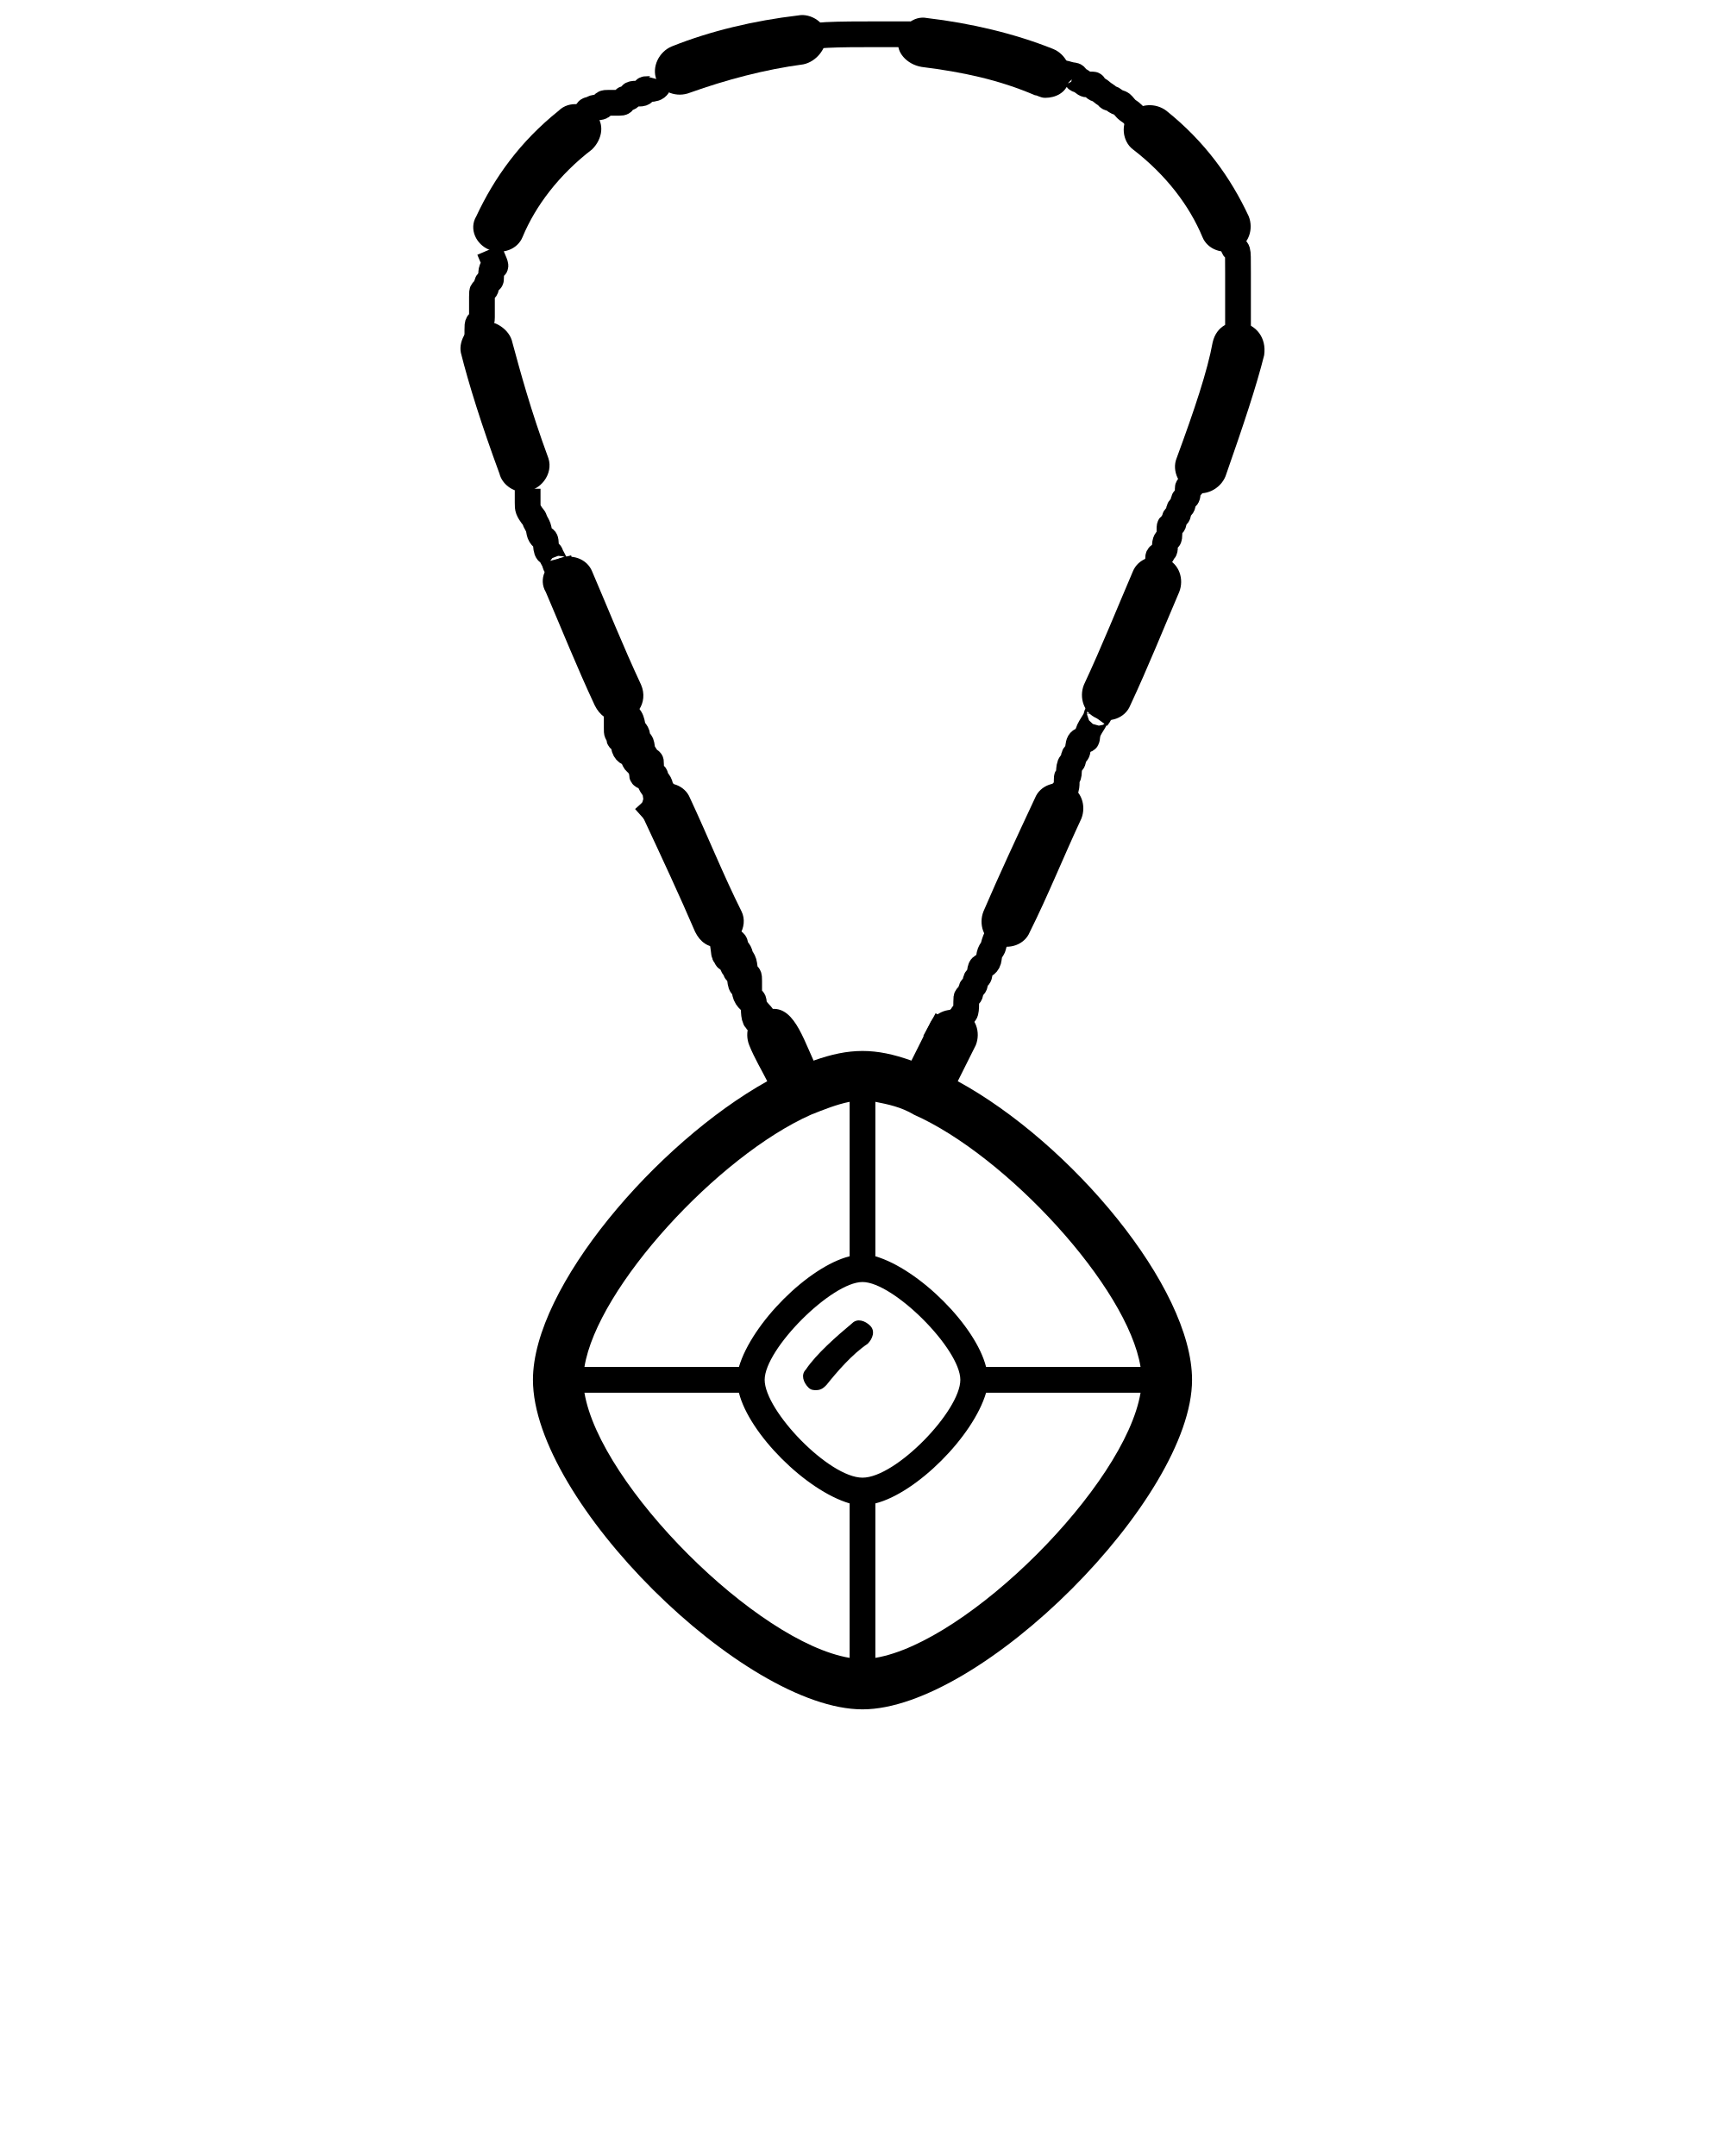
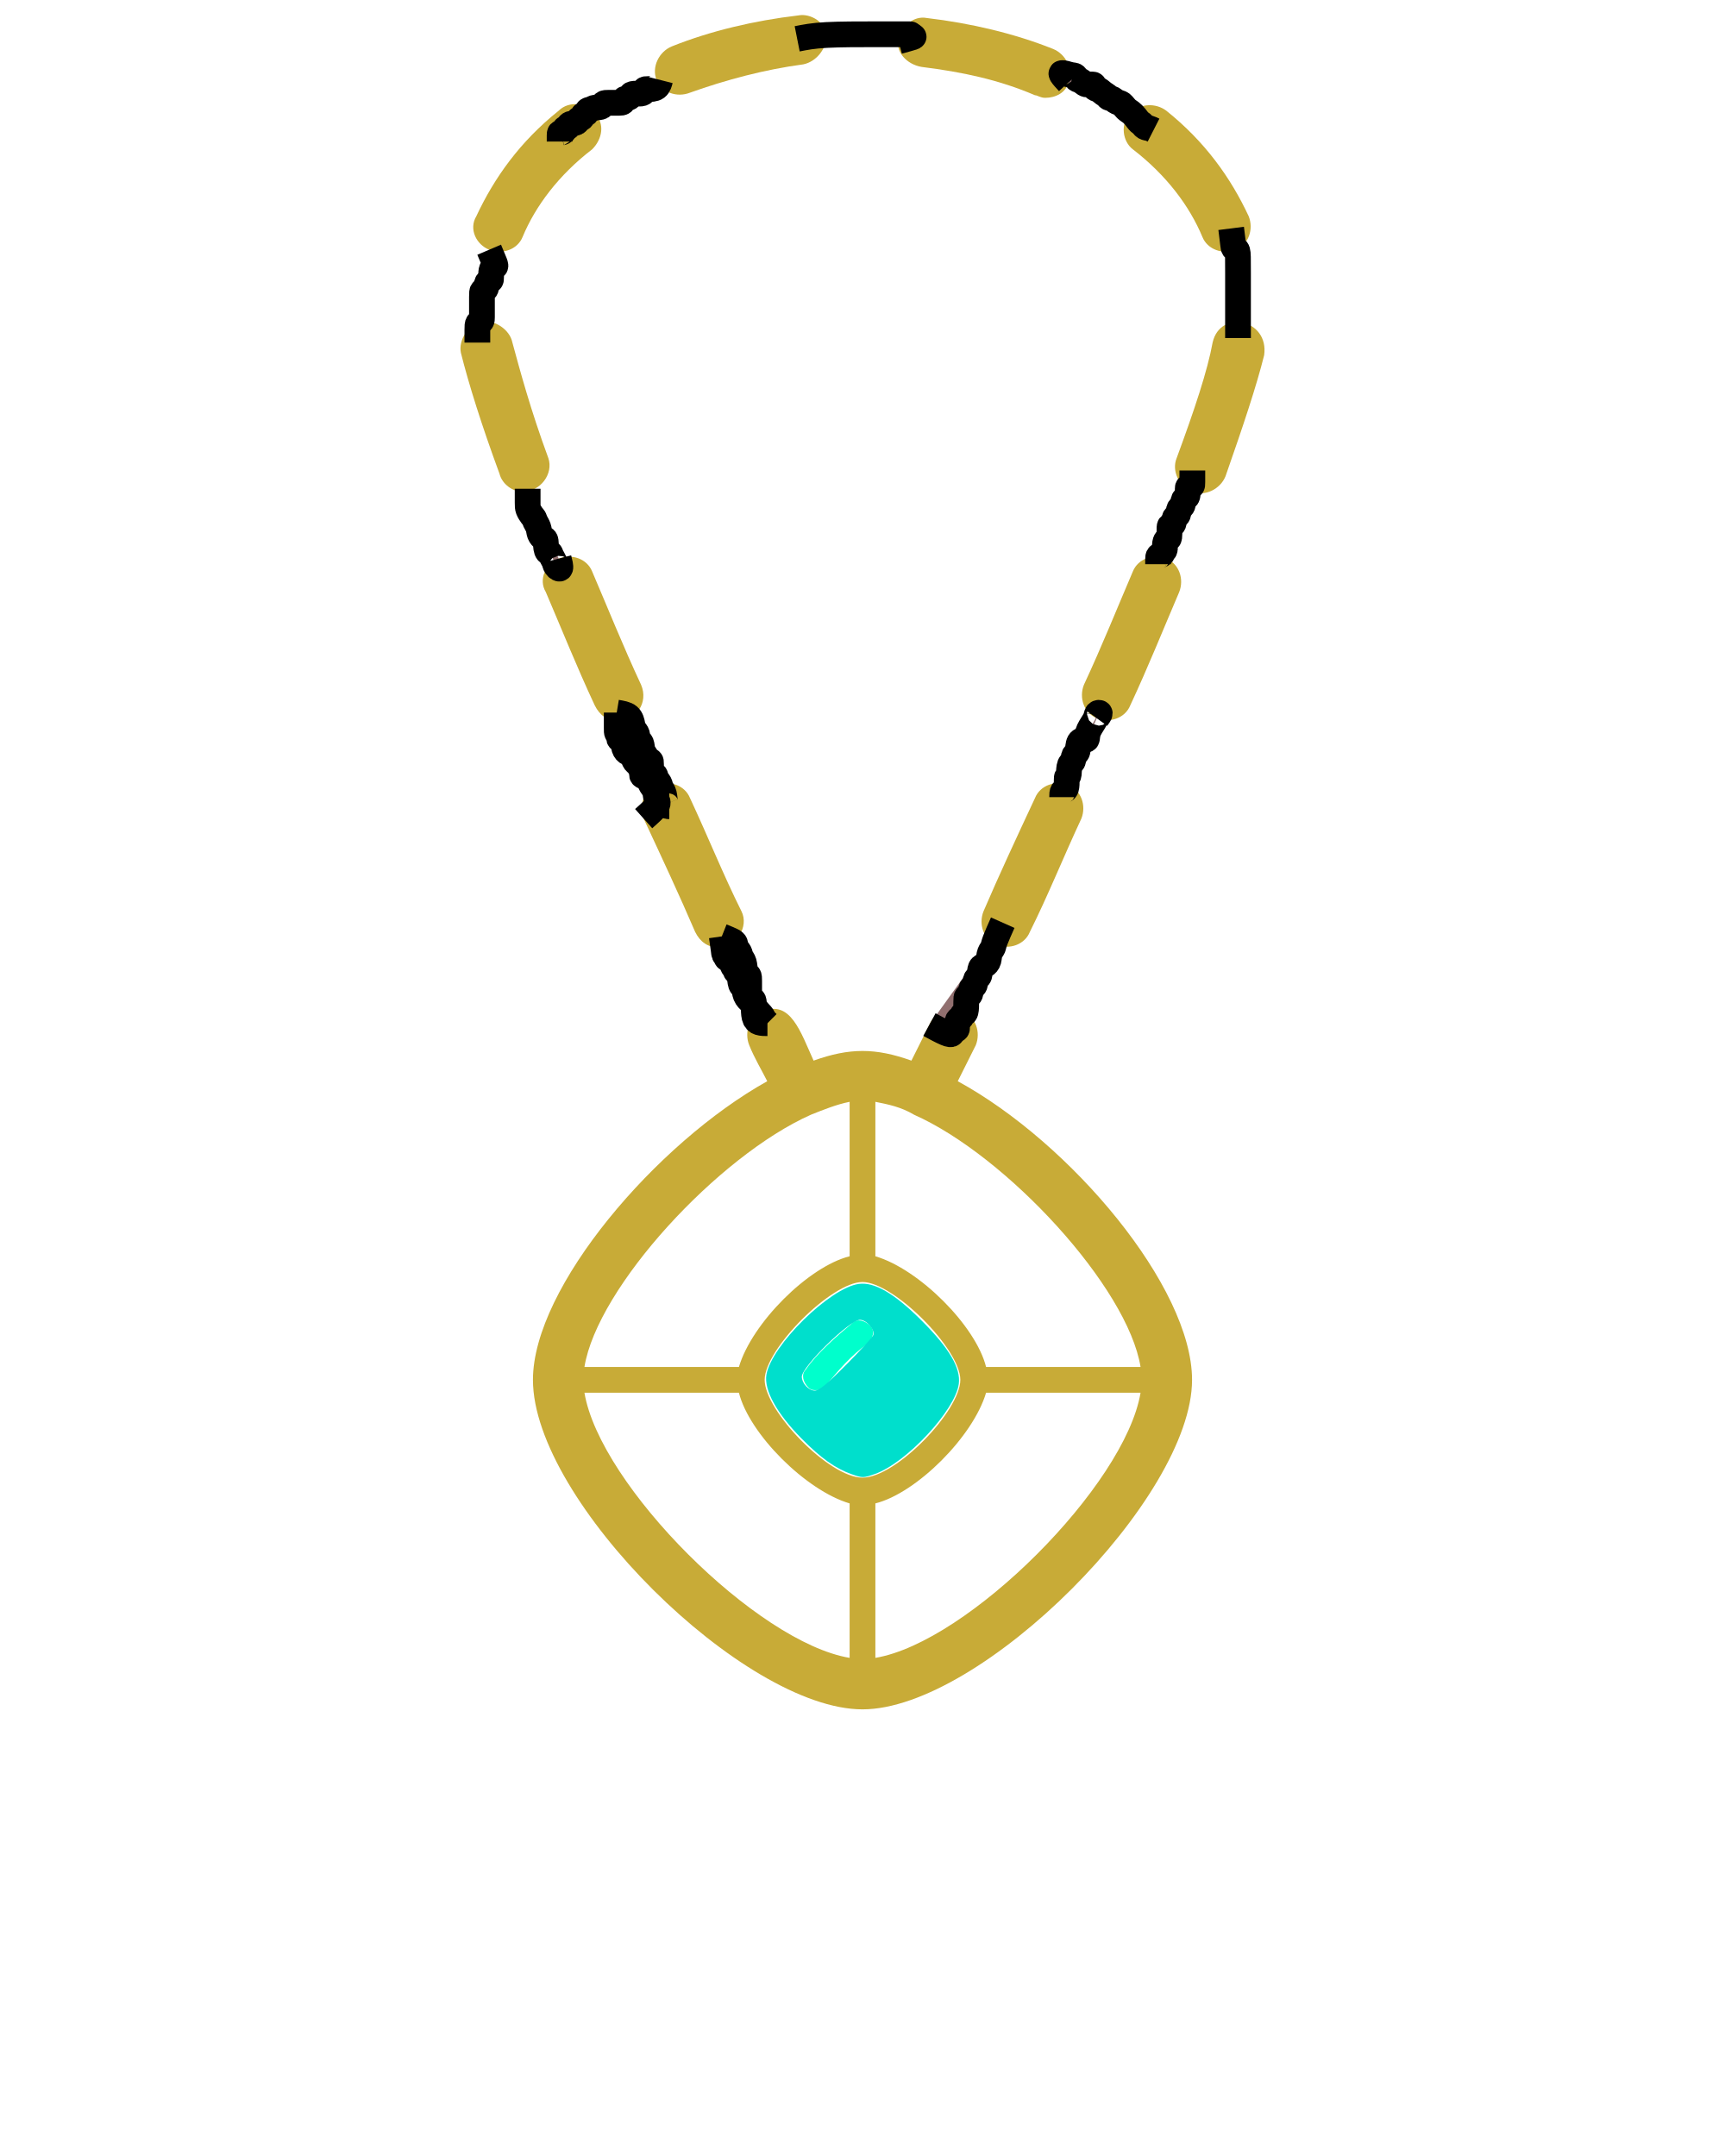
<svg xmlns="http://www.w3.org/2000/svg" version="1.1" x="0px" y="0px" viewBox="0 0 67 83.75" enable-background="new 0 0 67 67" xml:space="preserve" id="svg32">
  <defs id="defs36" />
-   <g id="g26">
-     <path d="M37.2,42l0.7-1.4c0.2-0.5,0-1.1-0.5-1.3c-0.5-0.2-1.1,0-1.3,0.5l-0.7,1.4c-1.4-0.5-2.4-0.5-3.8,0c-0.5-1.1-0.9-2.4-2-1.9   c-0.5,0.2-0.7,0.8-0.5,1.3c0.2,0.5,0.5,1,0.7,1.4c-4.3,2.4-9.1,8-9.1,11.6c0,4.7,8.2,12.8,12.8,12.8s12.8-8.2,12.8-12.8   C46.3,50,41.6,44.4,37.2,42z M44.3,53.1h-6c-0.4-1.6-2.6-3.8-4.3-4.3v-6c0.5,0.1,1,0.2,1.5,0.5c0,0,0,0,0,0c0,0,0,0,0,0   C39.1,44.9,43.8,50,44.3,53.1z M33.5,57.4c-1.3,0-3.8-2.6-3.8-3.8s2.6-3.8,3.8-3.8s3.8,2.6,3.8,3.8S34.8,57.4,33.5,57.4z    M31.5,43.3C31.5,43.3,31.5,43.3,31.5,43.3C31.5,43.3,31.5,43.3,31.5,43.3c0.5-0.2,1-0.4,1.5-0.5v6c-1.6,0.4-3.8,2.6-4.3,4.3h-6   C23.2,50,27.9,44.9,31.5,43.3z M22.7,54.1h6c0.4,1.6,2.6,3.8,4.3,4.3v6C29.4,63.8,23.3,57.7,22.7,54.1z M34,64.4v-6   c1.6-0.4,3.8-2.6,4.3-4.3h6C43.7,57.7,37.6,63.8,34,64.4z" id="path2" />
-     <path d="M26.8,3.6c1.4-0.5,2.9-0.9,4.4-1.1c0.5-0.1,0.9-0.6,0.9-1.1S31.5,0.5,31,0.6c-1.7,0.2-3.4,0.6-4.9,1.2   c-0.5,0.2-0.8,0.8-0.6,1.3C25.7,3.6,26.3,3.8,26.8,3.6z" id="path4" />
-     <path d="M35.8,2.6c1.6,0.2,3,0.5,4.4,1.1c0.1,0,0.2,0.1,0.4,0.1c0.4,0,0.8-0.2,0.9-0.6c0.2-0.5-0.1-1.1-0.6-1.3   c-1.5-0.6-3.2-1-4.9-1.2c-0.5-0.1-1,0.3-1.1,0.9C34.8,2,35.2,2.5,35.8,2.6z" id="path6" />
-     <path d="M46.7,9.2c0.2,0.5,0.8,0.7,1.3,0.5c0.5-0.2,0.7-0.8,0.5-1.3c-0.7-1.5-1.7-2.9-3.2-4.1C44.9,4,44.3,4,43.9,4.4   c-0.4,0.4-0.3,1.1,0.1,1.4C45.3,6.8,46.2,8,46.7,9.2z" id="path8" />
-     <path d="M40.2,31c-0.7,1.5-1.4,3-2,4.4c-0.2,0.5,0,1.1,0.5,1.3c0.5,0.2,1.1,0,1.3-0.5c0.7-1.4,1.3-2.9,2-4.4c0.2-0.5,0-1.1-0.5-1.3   C41,30.3,40.4,30.5,40.2,31z" id="path10" />
-     <path d="M42.6,27.9c0.5,0.2,1.1,0,1.3-0.5c0.7-1.5,1.3-3,1.9-4.4c0.2-0.5,0-1.1-0.5-1.3c-0.5-0.2-1.1,0-1.3,0.5   c-0.6,1.4-1.2,2.9-1.9,4.4C41.9,27.1,42.1,27.7,42.6,27.9z" id="path12" />
-     <path d="M19,9.7c0.5,0.2,1.1,0,1.3-0.5c0.5-1.2,1.4-2.4,2.7-3.4c0.4-0.4,0.5-1,0.1-1.4c-0.3-0.4-1-0.5-1.4-0.1   c-1.5,1.2-2.5,2.6-3.2,4.1C18.2,8.9,18.5,9.5,19,9.7z" id="path14" />
-     <path d="M25,31.8c0.7,1.5,1.4,3,2,4.4c0.2,0.4,0.5,0.6,0.9,0.6c0.7,0,1.2-0.8,0.9-1.4c-0.7-1.4-1.3-2.9-2-4.4   c-0.2-0.5-0.8-0.7-1.3-0.5C25,30.7,24.8,31.3,25,31.8z" id="path16" />
-     <path d="M47.1,13.3c-0.2,1.1-0.7,2.6-1.4,4.5c-0.2,0.5,0.1,1.1,0.6,1.3c0.5,0.2,1.1-0.1,1.3-0.6c0.7-2,1.2-3.5,1.5-4.7   C49.3,12.4,47.4,12,47.1,13.3z" id="path18" />
-     <path d="M21.3,17.8c-0.7-1.9-1.1-3.4-1.4-4.5c-0.1-0.5-0.7-0.9-1.2-0.8c-0.5,0.1-0.9,0.7-0.8,1.2c0.3,1.2,0.8,2.8,1.5,4.7   c0.1,0.4,0.5,0.7,0.9,0.7C21,19.1,21.5,18.4,21.3,17.8z" id="path20" />
-     <path d="M21.7,21.7c-0.5,0.2-0.8,0.8-0.5,1.3c0.6,1.4,1.2,2.9,1.9,4.4c0.2,0.4,0.5,0.6,0.9,0.6c0.7,0,1.2-0.7,0.9-1.4   c-0.7-1.5-1.3-3-1.9-4.4C22.8,21.7,22.2,21.5,21.7,21.7z" id="path22" />
-     <path d="M33.1,51.4c-0.6,0.5-1.4,1.2-1.8,1.8c-0.2,0.2-0.1,0.5,0.1,0.7c0.1,0.1,0.2,0.1,0.3,0.1c0.2,0,0.3-0.1,0.4-0.2   c0.4-0.5,1-1.2,1.6-1.6c0.2-0.2,0.3-0.5,0.1-0.7C33.6,51.3,33.3,51.2,33.1,51.4z" id="path24" />
+   <g id="g887">
+     <path style="fill:#c8ab37" d="m 37.2,42 0.7,-1.4 c 0.2,-0.5 0,-1.1 -0.5,-1.3 -0.5,-0.2 -1.1,0 -1.3,0.5 l -0.7,1.4 c -1.4,-0.5 -2.4,-0.5 -3.8,0 -0.5,-1.1 -0.9,-2.4 -2,-1.9 -0.5,0.2 -0.7,0.8 -0.5,1.3 0.2,0.5 0.5,1 0.7,1.4 -4.3,2.4 -9.1,8 -9.1,11.6 0,4.7 8.2,12.8 12.8,12.8 4.6,0 12.8,-8.2 12.8,-12.8 0,-3.6 -4.7,-9.2 -9.1,-11.6 z m 7.1,11.1 h -6 C 37.9,51.5 35.7,49.3 34,48.8 v -6 c 0.5,0.1 1,0.2 1.5,0.5 0,0 0,0 0,0 0,0 0,0 0,0 3.6,1.6 8.3,6.7 8.8,9.8 z m -10.8,4.3 c -1.3,0 -3.8,-2.6 -3.8,-3.8 0,-1.2 2.6,-3.8 3.8,-3.8 1.2,0 3.8,2.6 3.8,3.8 0,1.2 -2.5,3.8 -3.8,3.8 z m -2,-14.1 c 0,0 0,0 0,0 0,0 0,0 0,0 0.5,-0.2 1,-0.4 1.5,-0.5 v 6 c -1.6,0.4 -3.8,2.6 -4.3,4.3 h -6 c 0.5,-3.1 5.2,-8.2 8.8,-9.8 z m -8.8,10.8 h 6 c 0.4,1.6 2.6,3.8 4.3,4.3 v 6 C 29.4,63.8 23.3,57.7 22.7,54.1 Z M 34,64.4 v -6 c 1.6,-0.4 3.8,-2.6 4.3,-4.3 h 6 C 43.7,57.7 37.6,63.8 34,64.4 Z" id="path2" />
+     <path style="fill:#c8ab37" d="M 26.8,3.6 C 28.2,3.1 29.7,2.7 31.2,2.5 31.7,2.4 32.1,1.9 32.1,1.4 32.1,0.9 31.5,0.5 31,0.6 29.3,0.8 27.6,1.2 26.1,1.8 25.6,2 25.3,2.6 25.5,3.1 c 0.2,0.5 0.8,0.7 1.3,0.5 z" id="path4" />
+     <path style="fill:#c8ab37" d="m 35.8,2.6 c 1.6,0.2 3,0.5 4.4,1.1 0.1,0 0.2,0.1 0.4,0.1 0.4,0 0.8,-0.2 0.9,-0.6 C 41.7,2.7 41.4,2.1 40.9,1.9 39.4,1.3 37.7,0.9 36,0.7 35.5,0.6 35,1 34.9,1.6 c -0.1,0.4 0.3,0.9 0.9,1 z" id="path6" />
+     <path style="fill:#c8ab37" d="M 46.7,9.2 C 46.9,9.7 47.5,9.9 48,9.7 48.5,9.5 48.7,8.9 48.5,8.4 47.8,6.9 46.8,5.5 45.3,4.3 44.9,4 44.3,4 43.9,4.4 43.5,4.8 43.6,5.5 44,5.8 c 1.3,1 2.2,2.2 2.7,3.4 z" id="path8" />
+     <path style="fill:#c8ab37" d="m 40.2,31 c -0.7,1.5 -1.4,3 -2,4.4 -0.2,0.5 0,1.1 0.5,1.3 0.5,0.2 1.1,0 1.3,-0.5 0.7,-1.4 1.3,-2.9 2,-4.4 0.2,-0.5 0,-1.1 -0.5,-1.3 -0.5,-0.2 -1.1,0 -1.3,0.5 z" id="path10" />
+     <path style="fill:#c8ab37" d="m 42.6,27.9 c 0.5,0.2 1.1,0 1.3,-0.5 0.7,-1.5 1.3,-3 1.9,-4.4 0.2,-0.5 0,-1.1 -0.5,-1.3 -0.5,-0.2 -1.1,0 -1.3,0.5 -0.6,1.4 -1.2,2.9 -1.9,4.4 -0.2,0.5 0,1.1 0.5,1.3 z" id="path12" />
+     <path style="fill:#c8ab37" d="m 19,9.7 c 0.5,0.2 1.1,0 1.3,-0.5 C 20.8,8 21.7,6.8 23,5.8 23.4,5.4 23.5,4.8 23.1,4.4 22.8,4 22.1,3.9 21.7,4.3 c -1.5,1.2 -2.5,2.6 -3.2,4.1 -0.3,0.5 0,1.1 0.5,1.3 z" id="path14" />
+     <path style="fill:#c8ab37" d="m 25,31.8 c 0.7,1.5 1.4,3 2,4.4 0.2,0.4 0.5,0.6 0.9,0.6 0.7,0 1.2,-0.8 0.9,-1.4 C 28.1,34 27.5,32.5 26.8,31 26.6,30.5 26,30.3 25.5,30.5 25,30.7 24.8,31.3 25,31.8 Z" id="path16" />
+     <path style="fill:#c8ab37" d="m 47.1,13.3 c -0.2,1.1 -0.7,2.6 -1.4,4.5 -0.2,0.5 0.1,1.1 0.6,1.3 0.5,0.2 1.1,-0.1 1.3,-0.6 0.7,-2 1.2,-3.5 1.5,-4.7 0.2,-1.4 -1.7,-1.8 -2,-0.5 z" id="path18" />
+     <path style="fill:#c8ab37" d="m 21.3,17.8 c -0.7,-1.9 -1.1,-3.4 -1.4,-4.5 -0.1,-0.5 -0.7,-0.9 -1.2,-0.8 -0.5,0.1 -0.9,0.7 -0.8,1.2 0.3,1.2 0.8,2.8 1.5,4.7 0.1,0.4 0.5,0.7 0.9,0.7 0.7,0 1.2,-0.7 1,-1.3 z" id="path20" />
+     <path style="fill:#c8ab37" d="m 21.7,21.7 c -0.5,0.2 -0.8,0.8 -0.5,1.3 0.6,1.4 1.2,2.9 1.9,4.4 0.2,0.4 0.5,0.6 0.9,0.6 0.7,0 1.2,-0.7 0.9,-1.4 -0.7,-1.5 -1.3,-3 -1.9,-4.4 -0.2,-0.5 -0.8,-0.7 -1.3,-0.5 z" id="path22" />
+     <path style="fill:#00ffcc" d="m 33.1,51.4 c -0.6,0.5 -1.4,1.2 -1.8,1.8 -0.2,0.2 -0.1,0.5 0.1,0.7 0.1,0.1 0.2,0.1 0.3,0.1 0.2,0 0.3,-0.1 0.4,-0.2 0.4,-0.5 1,-1.2 1.6,-1.6 0.2,-0.2 0.3,-0.5 0.1,-0.7 -0.2,-0.2 -0.5,-0.3 -0.7,-0.1 z" id="path24" />
+     <path id="path46" d="m 28.035,36.374 c 0.153,0.061 0.301,0.12 0.387,0.164 0.086,0.043 0.116,0.073 0.13,0.112 0.015,0.039 0.015,0.099 0.044,0.163 0.03,0.064 0.089,0.123 0.118,0.177 0.03,0.054 0.03,0.113 0.059,0.177 0.03,0.064 0.089,0.123 0.118,0.222 0.03,0.099 0.03,0.246 0.061,0.341 0.032,0.095 0.091,0.124 0.118,0.163 0.028,0.038 0.028,0.098 0.028,0.216 0,0.118 0,0.296 0,0.414 0,0.118 0,0.177 0.02,0.212 0.02,0.035 0.049,0.035 0.074,0.049 0.025,0.015 0.054,0.044 0.069,0.069 0.015,0.025 0.015,0.054 0.015,0.084 0,0.03 0,0.059 0,0.163 0,0.104 0,0.281 0.03,0.404 0.03,0.123 0.089,0.182 0.182,0.212 0.094,0.03 0.212,0.03 0.32,0.03" style="fill:none;stroke:#000000;stroke-width:1px;stroke-linecap:butt;stroke-linejoin:miter;stroke-opacity:1" />
+     <path id="path50" d="m 28.035,36.374 c 0.028,0.199 0.058,0.406 0.073,0.523 0.015,0.117 0.015,0.147 0.03,0.182 0.015,0.035 0.044,0.064 0.059,0.089 0.015,0.025 0.015,0.054 0.049,0.074 0.035,0.02 0.094,0.02 0.132,0.075 0.038,0.056 0.068,0.174 0.104,0.237 0.035,0.063 0.065,0.063 0.075,0.087 0.01,0.025 0.01,0.084 0.044,0.118 0.035,0.035 0.094,0.035 0.118,0.118 0.025,0.084 0.025,0.261 0.059,0.355 0.035,0.094 0.094,0.094 0.118,0.148 0.025,0.054 0.025,0.172 0.069,0.281 0.044,0.109 0.133,0.197 0.197,0.242 0.064,0.044 0.094,0.044 0.104,0.069 0.01,0.025 0.01,0.084 0.069,0.177 0.059,0.094 0.177,0.212 0.237,0.281 0.059,0.069 0.059,0.099 0.089,0.148 0.03,0.049 0.089,0.109 0.148,0.168" style="fill:#916f6f;stroke:#000000;stroke-width:1px;stroke-linecap:butt;stroke-linejoin:miter;stroke-opacity:1" />
+     <path id="path54" d="m 23.954,27.68 c 0,0.227 0,0.463 0,0.596 0,0.133 0,0.163 0.015,0.197 0.015,0.035 0.044,0.064 0.059,0.089 0.015,0.025 0.015,0.054 0.015,0.084 0,0.03 0,0.059 0.035,0.079 0.035,0.02 0.094,0.02 0.118,0.074 0.025,0.054 0.025,0.172 0.054,0.266 0.03,0.094 0.089,0.153 0.153,0.182 0.064,0.03 0.123,0.03 0.148,0.054 0.025,0.025 0.025,0.084 0.025,0.099 0,0.015 0,-0.015 0.014,0.017 0.014,0.032 0.043,0.12 0.079,0.168 0.036,0.047 0.065,0.047 0.089,0.075 0.024,0.028 0.053,0.087 0.089,0.118 0.036,0.032 0.065,0.032 0.075,0.071 0.01,0.039 0.01,0.128 0.01,0.187 0,0.059 0,0.089 0.035,0.109 0.035,0.02 0.094,0.02 0.133,0.035 0.039,0.015 0.069,0.044 0.098,0.101 0.029,0.056 0.058,0.145 0.104,0.222 0.045,0.077 0.105,0.136 0.134,0.22 0.03,0.084 0.03,0.202 0.059,0.296 0.03,0.094 0.089,0.153 0.017,0.273 C 25.437,31.41 25.224,31.6 25,31.8" style="fill:none;stroke:#000000;stroke-width:1px;stroke-linecap:butt;stroke-linejoin:miter;stroke-opacity:1" />
+     <path id="path58" d="m 23.954,27.68 c 0.186,0.031 0.363,0.06 0.462,0.145 0.099,0.084 0.128,0.232 0.144,0.32 0.016,0.088 0.016,0.117 0.045,0.166 0.03,0.049 0.089,0.109 0.118,0.163 0.03,0.054 0.03,0.113 0.03,0.158 0,0.044 0,0.074 0.032,0.11 0.032,0.036 0.091,0.065 0.118,0.133 0.028,0.068 0.028,0.186 0.057,0.28 0.03,0.094 0.089,0.153 0.118,0.207 0.03,0.054 0.03,0.113 0.064,0.148 0.035,0.035 0.094,0.035 0.118,0.044 0.025,0.01 0.025,0.039 0.025,0.128 0,0.089 0,0.237 0.035,0.316 0.035,0.079 0.094,0.079 0.118,0.104 0.025,0.025 0.025,0.084 0.054,0.148 0.03,0.064 0.089,0.123 0.118,0.177 0.03,0.054 0.03,0.113 0.059,0.177 0.03,0.064 0.089,0.123 0.118,0.237 0.03,0.113 0.03,0.291 0.064,0.384 0.035,0.094 0.094,0.094 0.143,0.094" style="fill:#916f6f;stroke:#000000;stroke-width:1px;stroke-linecap:butt;stroke-linejoin:miter;stroke-opacity:1" />
+     <path id="path62" d="m 20.494,18.986 c 0,0.197 0,0.404 0,0.537 0,0.133 0,0.192 0.029,0.27 0.029,0.078 0.088,0.166 0.133,0.227 0.045,0.06 0.075,0.09 0.089,0.114 0.015,0.025 0.015,0.054 0.044,0.117 0.029,0.063 0.088,0.152 0.118,0.237 0.03,0.085 0.03,0.174 0.06,0.253 0.03,0.079 0.089,0.138 0.138,0.168 0.049,0.03 0.079,0.03 0.089,0.113 0.01,0.084 0.01,0.261 0.044,0.355 0.035,0.094 0.094,0.094 0.118,0.104 0.025,0.01 0.025,0.039 0.053,0.102 0.029,0.063 0.088,0.152 0.118,0.222 0.03,0.07 0.03,0.129 0.076,0.194 0.046,0.065 0.134,0.124 0.156,0.069 C 21.781,22.013 21.74,21.853 21.7,21.7" style="fill:#916f6f;stroke:#000000;stroke-width:1px;stroke-linecap:butt;stroke-linejoin:miter;stroke-opacity:1" />
+     <path id="path66" d="m 19,9.7 c 0.082,0.192 0.166,0.389 0.209,0.5 0.043,0.111 0.043,0.14 0.018,0.16 -0.025,0.02 -0.084,0.02 -0.118,0.089 -0.035,0.069 -0.035,0.217 -0.035,0.306 0,0.089 0,0.118 -0.025,0.138 -0.025,0.02 -0.084,0.02 -0.118,0.074 -0.035,0.054 -0.035,0.172 -0.059,0.237 -0.025,0.064 -0.084,0.064 -0.118,0.089 -0.035,0.025 -0.035,0.084 -0.035,0.232 0,0.148 0,0.384 0,0.532 0,0.148 0,0.207 0,0.266 0,0.059 0,0.118 -0.025,0.153 -0.025,0.035 -0.084,0.035 -0.118,0.074 -0.035,0.039 -0.035,0.128 -0.035,0.261 0,0.133 0,0.311 0,0.498" style="fill:#916f6f;stroke:#000000;stroke-width:1px;stroke-linecap:butt;stroke-linejoin:miter;stroke-opacity:1" />
+     <path id="path74" d="m 25.64,3.105 c -0.027,0.107 -0.056,0.225 -0.141,0.29 -0.085,0.065 -0.233,0.065 -0.322,0.065 -0.089,0 -0.118,0 -0.138,0.025 -0.02,0.025 -0.02,0.084 -0.059,0.118 -0.039,0.035 -0.128,0.035 -0.217,0.035 -0.089,0 -0.177,0 -0.227,0.025 -0.049,0.025 -0.049,0.084 -0.089,0.118 -0.039,0.035 -0.128,0.035 -0.177,0.059 -0.049,0.025 -0.049,0.084 -0.074,0.118 -0.025,0.035 -0.084,0.035 -0.143,0.035 -0.059,0 -0.118,0 -0.192,0 -0.074,0 -0.163,0 -0.237,0 -0.074,0 -0.133,0 -0.168,0.025 -0.035,0.025 -0.035,0.084 -0.089,0.118 -0.054,0.035 -0.172,0.035 -0.246,0.044 -0.074,0.01 -0.104,0.039 -0.148,0.059 -0.044,0.02 -0.104,0.02 -0.138,0.044 -0.035,0.025 -0.035,0.084 -0.059,0.118 -0.025,0.035 -0.084,0.035 -0.118,0.059 -0.035,0.025 -0.035,0.084 -0.059,0.118 -0.025,0.035 -0.084,0.035 -0.118,0.059 -0.035,0.025 -0.035,0.084 -0.089,0.118 -0.054,0.035 -0.172,0.035 -0.237,0.059 -0.064,0.025 -0.064,0.084 -0.089,0.118 -0.025,0.035 -0.084,0.035 -0.118,0.059 -0.035,0.025 -0.035,0.084 -0.059,0.118 -0.025,0.035 -0.084,0.035 -0.118,0.044 -0.035,0.01 -0.035,0.039 -0.035,0.099 0,0.059 0,0.148 0,0.247" style="fill:#916f6f;stroke:#000000;stroke-width:1px;stroke-linecap:butt;stroke-linejoin:miter;stroke-opacity:1" />
+     <path id="path82" d="m 30.963,1.508 c 0.307,-0.061 0.603,-0.121 1.135,-0.149 0.532,-0.028 1.3,-0.028 1.862,-0.028 0.562,0 0.917,0 1.109,0 0.192,0 0.222,0 0.251,0 0.03,0 0.059,0 0.069,0.01 0.01,0.01 0.01,0.039 0.044,0.059 0.035,0.02 0.094,0.02 0.012,0.048 C 35.362,1.477 35.137,1.537 34.9,1.6" style="fill:#916f6f;stroke:#000000;stroke-width:1px;stroke-linecap:butt;stroke-linejoin:miter;stroke-opacity:1" />
+     <path id="path86" d="M 41.5,3.2 C 41.388,3.079 41.276,2.959 41.241,2.899 c -0.036,-0.06 -0.006,-0.06 0.023,-0.06 0.03,0 0.059,0 0.116,0.016 0.057,0.016 0.146,0.045 0.222,0.059 0.076,0.014 0.135,0.014 0.16,0.038 0.025,0.025 0.025,0.084 0.059,0.118 0.035,0.035 0.094,0.035 0.148,0.064 0.054,0.03 0.113,0.089 0.163,0.118 0.049,0.03 0.079,0.03 0.109,0.03 0.03,0 0.059,0 0.089,0 0.03,0 0.059,0 0.089,0 0.03,0 0.059,0 0.069,0.025 0.01,0.025 0.01,0.084 0.044,0.118 0.035,0.035 0.094,0.035 0.148,0.064 0.054,0.03 0.113,0.089 0.174,0.134 0.061,0.045 0.12,0.075 0.148,0.099 0.028,0.024 0.028,0.053 0.062,0.073 0.035,0.02 0.094,0.02 0.148,0.049 0.054,0.03 0.113,0.089 0.177,0.118 0.064,0.03 0.123,0.03 0.177,0.073 0.053,0.043 0.113,0.132 0.174,0.193 0.062,0.061 0.121,0.091 0.178,0.134 0.057,0.043 0.116,0.103 0.175,0.175 0.058,0.073 0.118,0.161 0.168,0.207 0.05,0.046 0.08,0.046 0.103,0.073 0.024,0.028 0.053,0.087 0.104,0.118 0.05,0.032 0.11,0.032 0.166,0.047 0.056,0.016 0.115,0.045 0.17,0.073" style="fill:#916f6f;stroke:#000000;stroke-width:1px;stroke-linecap:butt;stroke-linejoin:miter;stroke-opacity:1" />
+     <path id="path90" d="m 47.819,8.872 c 0.029,0.228 0.058,0.465 0.073,0.597 0.015,0.132 0.015,0.162 0.05,0.182 0.035,0.02 0.094,0.02 0.118,0.104 0.025,0.084 0.025,0.261 0.025,0.838 0,0.577 0,1.553 0,2.538" style="fill:#916f6f;stroke:#000000;stroke-width:1px;stroke-linecap:butt;stroke-linejoin:miter;stroke-opacity:1" />
+     <path id="path102" d="m 46.311,18.276 c 0,0.167 0,0.345 0,0.448 0,0.104 0,0.133 -0.025,0.153 -0.025,0.02 -0.084,0.02 -0.118,0.03 -0.035,0.01 -0.035,0.039 -0.035,0.069 0,0.03 0,0.059 0,0.118 0,0.059 0,0.148 -0.025,0.197 -0.025,0.049 -0.084,0.049 -0.118,0.104 -0.035,0.054 -0.035,0.172 -0.059,0.237 -0.025,0.064 -0.084,0.064 -0.118,0.118 -0.035,0.054 -0.035,0.172 -0.059,0.237 -0.025,0.064 -0.084,0.064 -0.118,0.118 -0.035,0.054 -0.035,0.172 -0.059,0.237 -0.025,0.064 -0.084,0.064 -0.118,0.074 -0.035,0.01 -0.035,0.039 -0.035,0.128 0,0.089 0,0.237 -0.01,0.316 -0.01,0.079 -0.039,0.079 -0.069,0.089 -0.03,0.01 -0.059,0.039 -0.079,0.099 -0.02,0.059 -0.02,0.148 -0.02,0.207 0,0.059 0,0.089 -0.01,0.109 -0.01,0.02 -0.039,0.02 -0.059,0.044 -0.02,0.025 -0.02,0.084 -0.044,0.118 -0.025,0.035 -0.084,0.035 -0.118,0.059 -0.035,0.025 -0.035,0.084 -0.035,0.143 0,0.059 0,0.118 0,0.187" style="fill:#916f6f;stroke:#000000;stroke-width:1px;stroke-linecap:butt;stroke-linejoin:miter;stroke-opacity:1" />
+     <path id="path126" d="m 42.6,27.9 c 0.062,-0.085 0.116,-0.158 0.115,-0.189 -0.002,-0.031 -0.061,-0.031 -0.093,9.98e-4 -0.032,0.032 -0.027,0.105 -0.082,0.223 -0.055,0.117 -0.178,0.281 -0.244,0.422 -0.066,0.141 -0.066,0.26 -0.076,0.324 -0.01,0.064 -0.039,0.064 -0.099,0.064 -0.059,0 -0.148,0 -0.197,0.084 -0.049,0.084 -0.049,0.261 -0.074,0.355 -0.025,0.094 -0.084,0.094 -0.118,0.148 -0.035,0.054 -0.035,0.172 -0.059,0.237 -0.025,0.064 -0.084,0.064 -0.118,0.148 -0.035,0.084 -0.035,0.261 -0.044,0.355 -0.01,0.094 -0.039,0.094 -0.059,0.104 -0.02,0.01 -0.02,0.039 -0.02,0.128 0,0.089 0,0.237 -0.025,0.316 -0.025,0.079 -0.084,0.079 -0.118,0.118 -0.035,0.039 -0.035,0.128 -0.035,0.227" style="fill:#916f6f;stroke:#000000;stroke-width:1px;stroke-linecap:butt;stroke-linejoin:miter;stroke-opacity:1" />
+     <path id="path134" d="m 38.947,35.842 c -0.113,0.254 -0.231,0.52 -0.293,0.684 -0.062,0.164 -0.062,0.223 -0.086,0.282 -0.025,0.059 -0.084,0.118 -0.118,0.207 -0.035,0.089 -0.035,0.207 -0.059,0.296 -0.025,0.089 -0.084,0.148 -0.143,0.182 -0.059,0.035 -0.118,0.035 -0.153,0.104 -0.035,0.069 -0.035,0.217 -0.059,0.296 -0.025,0.079 -0.084,0.079 -0.118,0.133 -0.035,0.054 -0.035,0.172 -0.059,0.237 -0.025,0.064 -0.084,0.064 -0.118,0.118 -0.035,0.054 -0.035,0.172 -0.059,0.237 -0.025,0.064 -0.084,0.064 -0.118,0.089 -0.035,0.025 -0.035,0.084 -0.035,0.202 0,0.118 0,0.296 -0.025,0.389 -0.025,0.094 -0.084,0.094 -0.118,0.118 -0.035,0.025 -0.035,0.084 -0.059,0.118 -0.025,0.035 -0.084,0.035 -0.118,0.089 -0.035,0.054 -0.035,0.172 -0.035,0.246 0,0.074 0,0.104 -0.025,0.123 -0.025,0.02 -0.084,0.02 -0.118,0.044 -0.035,0.025 -0.035,0.084 -0.059,0.118 -0.025,0.035 -0.084,0.035 -0.236,-0.029 C 36.582,40.061 36.343,39.932 36.1,39.8" style="fill:#916f6f;stroke:#000000;stroke-width:1px;stroke-linecap:butt;stroke-linejoin:miter;stroke-opacity:1" />
  </g>
-   <path style="fill:none;stroke:#000000;stroke-width:1px;stroke-linecap:butt;stroke-linejoin:miter;stroke-opacity:1" d="m 28.035,36.374 c 0.153,0.061 0.301,0.12 0.387,0.164 0.086,0.043 0.116,0.073 0.13,0.112 0.015,0.039 0.015,0.099 0.044,0.163 0.03,0.064 0.089,0.123 0.118,0.177 0.03,0.054 0.03,0.113 0.059,0.177 0.03,0.064 0.089,0.123 0.118,0.222 0.03,0.099 0.03,0.246 0.061,0.341 0.032,0.095 0.091,0.124 0.118,0.163 0.028,0.038 0.028,0.098 0.028,0.216 0,0.118 0,0.296 0,0.414 0,0.118 0,0.177 0.02,0.212 0.02,0.035 0.049,0.035 0.074,0.049 0.025,0.015 0.054,0.044 0.069,0.069 0.015,0.025 0.015,0.054 0.015,0.084 0,0.03 0,0.059 0,0.163 0,0.104 0,0.281 0.03,0.404 0.03,0.123 0.089,0.182 0.182,0.212 0.094,0.03 0.212,0.03 0.32,0.03" id="path46" />
-   <path style="fill:none;stroke:#000000;stroke-width:1px;stroke-linecap:butt;stroke-linejoin:miter;stroke-opacity:1" d="m 28.035,36.374 c 0.028,0.199 0.058,0.406 0.073,0.523 0.015,0.117 0.015,0.147 0.03,0.182 0.015,0.035 0.044,0.064 0.059,0.089 0.015,0.025 0.015,0.054 0.049,0.074 0.035,0.02 0.094,0.02 0.132,0.075 0.038,0.056 0.068,0.174 0.104,0.237 0.035,0.063 0.065,0.063 0.075,0.087 0.01,0.025 0.01,0.084 0.044,0.118 0.035,0.035 0.094,0.035 0.118,0.118 0.025,0.084 0.025,0.261 0.059,0.355 0.035,0.094 0.094,0.094 0.118,0.148 0.025,0.054 0.025,0.172 0.069,0.281 0.044,0.109 0.133,0.197 0.197,0.242 0.064,0.044 0.094,0.044 0.104,0.069 0.01,0.025 0.01,0.084 0.069,0.177 0.059,0.094 0.177,0.212 0.237,0.281 0.059,0.069 0.059,0.099 0.089,0.148 0.03,0.049 0.089,0.109 0.148,0.168" id="path50" />
-   <path style="fill:none;stroke:#000000;stroke-width:1px;stroke-linecap:butt;stroke-linejoin:miter;stroke-opacity:1" d="m 23.954,27.68 c 0,0.227 0,0.463 0,0.596 0,0.133 0,0.163 0.015,0.197 0.015,0.035 0.044,0.064 0.059,0.089 0.015,0.025 0.015,0.054 0.015,0.084 0,0.03 0,0.059 0.035,0.079 0.035,0.02 0.094,0.02 0.118,0.074 0.025,0.054 0.025,0.172 0.054,0.266 0.03,0.094 0.089,0.153 0.153,0.182 0.064,0.03 0.123,0.03 0.148,0.054 0.025,0.025 0.025,0.084 0.025,0.099 0,0.015 0,-0.015 0.014,0.017 0.014,0.032 0.043,0.12 0.079,0.168 0.036,0.047 0.065,0.047 0.089,0.075 0.024,0.028 0.053,0.087 0.089,0.118 0.036,0.032 0.065,0.032 0.075,0.071 0.01,0.039 0.01,0.128 0.01,0.187 0,0.059 0,0.089 0.035,0.109 0.035,0.02 0.094,0.02 0.133,0.035 0.039,0.015 0.069,0.044 0.098,0.101 0.029,0.056 0.058,0.145 0.104,0.222 0.045,0.077 0.105,0.136 0.134,0.22 0.03,0.084 0.03,0.202 0.059,0.296 0.03,0.094 0.089,0.153 0.017,0.273 C 25.437,31.41 25.224,31.6 25,31.8" id="path54" />
-   <path style="fill:none;stroke:#000000;stroke-width:1px;stroke-linecap:butt;stroke-linejoin:miter;stroke-opacity:1" d="m 23.954,27.68 c 0.186,0.031 0.363,0.06 0.462,0.145 0.099,0.084 0.128,0.232 0.144,0.32 0.016,0.088 0.016,0.117 0.045,0.166 0.03,0.049 0.089,0.109 0.118,0.163 0.03,0.054 0.03,0.113 0.03,0.158 0,0.044 0,0.074 0.032,0.11 0.032,0.036 0.091,0.065 0.118,0.133 0.028,0.068 0.028,0.186 0.057,0.28 0.03,0.094 0.089,0.153 0.118,0.207 0.03,0.054 0.03,0.113 0.064,0.148 0.035,0.035 0.094,0.035 0.118,0.044 0.025,0.01 0.025,0.039 0.025,0.128 0,0.089 0,0.237 0.035,0.316 0.035,0.079 0.094,0.079 0.118,0.104 0.025,0.025 0.025,0.084 0.054,0.148 0.03,0.064 0.089,0.123 0.118,0.177 0.03,0.054 0.03,0.113 0.059,0.177 0.03,0.064 0.089,0.123 0.118,0.237 0.03,0.113 0.03,0.291 0.064,0.384 0.035,0.094 0.094,0.094 0.143,0.094" id="path58" />
-   <path style="fill:none;stroke:#000000;stroke-width:1px;stroke-linecap:butt;stroke-linejoin:miter;stroke-opacity:1" d="m 20.494,18.986 c 0,0.197 0,0.404 0,0.537 0,0.133 0,0.192 0.029,0.27 0.029,0.078 0.088,0.166 0.133,0.227 0.045,0.06 0.075,0.09 0.089,0.114 0.015,0.025 0.015,0.054 0.044,0.117 0.029,0.063 0.088,0.152 0.118,0.237 0.03,0.085 0.03,0.174 0.06,0.253 0.03,0.079 0.089,0.138 0.138,0.168 0.049,0.03 0.079,0.03 0.089,0.113 0.01,0.084 0.01,0.261 0.044,0.355 0.035,0.094 0.094,0.094 0.118,0.104 0.025,0.01 0.025,0.039 0.053,0.102 0.029,0.063 0.088,0.152 0.118,0.222 0.03,0.07 0.03,0.129 0.076,0.194 0.046,0.065 0.134,0.124 0.156,0.069 C 21.781,22.013 21.74,21.853 21.7,21.7" id="path62" />
-   <path style="fill:none;stroke:#000000;stroke-width:1px;stroke-linecap:butt;stroke-linejoin:miter;stroke-opacity:1" d="m 19,9.7 c 0.082,0.192 0.166,0.389 0.209,0.5 0.043,0.111 0.043,0.14 0.018,0.16 -0.025,0.02 -0.084,0.02 -0.118,0.089 -0.035,0.069 -0.035,0.217 -0.035,0.306 0,0.089 0,0.118 -0.025,0.138 -0.025,0.02 -0.084,0.02 -0.118,0.074 -0.035,0.054 -0.035,0.172 -0.059,0.237 -0.025,0.064 -0.084,0.064 -0.118,0.089 -0.035,0.025 -0.035,0.084 -0.035,0.232 0,0.148 0,0.384 0,0.532 0,0.148 0,0.207 0,0.266 0,0.059 0,0.118 -0.025,0.153 -0.025,0.035 -0.084,0.035 -0.118,0.074 -0.035,0.039 -0.035,0.128 -0.035,0.261 0,0.133 0,0.311 0,0.498" id="path66" />
-   <path style="fill:none;stroke:#000000;stroke-width:1px;stroke-linecap:butt;stroke-linejoin:miter;stroke-opacity:1" d="m 25.64,3.105 c -0.027,0.107 -0.056,0.225 -0.141,0.29 -0.085,0.065 -0.233,0.065 -0.322,0.065 -0.089,0 -0.118,0 -0.138,0.025 -0.02,0.025 -0.02,0.084 -0.059,0.118 -0.039,0.035 -0.128,0.035 -0.217,0.035 -0.089,0 -0.177,0 -0.227,0.025 -0.049,0.025 -0.049,0.084 -0.089,0.118 -0.039,0.035 -0.128,0.035 -0.177,0.059 -0.049,0.025 -0.049,0.084 -0.074,0.118 -0.025,0.035 -0.084,0.035 -0.143,0.035 -0.059,0 -0.118,0 -0.192,0 -0.074,0 -0.163,0 -0.237,0 -0.074,0 -0.133,0 -0.168,0.025 -0.035,0.025 -0.035,0.084 -0.089,0.118 -0.054,0.035 -0.172,0.035 -0.246,0.044 -0.074,0.01 -0.104,0.039 -0.148,0.059 -0.044,0.02 -0.104,0.02 -0.138,0.044 -0.035,0.025 -0.035,0.084 -0.059,0.118 -0.025,0.035 -0.084,0.035 -0.118,0.059 -0.035,0.025 -0.035,0.084 -0.059,0.118 -0.025,0.035 -0.084,0.035 -0.118,0.059 -0.035,0.025 -0.035,0.084 -0.089,0.118 -0.054,0.035 -0.172,0.035 -0.237,0.059 -0.064,0.025 -0.064,0.084 -0.089,0.118 -0.025,0.035 -0.084,0.035 -0.118,0.059 -0.035,0.025 -0.035,0.084 -0.059,0.118 -0.025,0.035 -0.084,0.035 -0.118,0.044 -0.035,0.01 -0.035,0.039 -0.035,0.099 0,0.059 0,0.148 0,0.247" id="path74" />
-   <path style="fill:none;stroke:#000000;stroke-width:1px;stroke-linecap:butt;stroke-linejoin:miter;stroke-opacity:1" d="m 30.963,1.508 c 0.307,-0.061 0.603,-0.121 1.135,-0.149 0.532,-0.028 1.3,-0.028 1.862,-0.028 0.562,0 0.917,0 1.109,0 0.192,0 0.222,0 0.251,0 0.03,0 0.059,0 0.069,0.01 0.01,0.01 0.01,0.039 0.044,0.059 0.035,0.02 0.094,0.02 0.012,0.048 C 35.362,1.477 35.137,1.537 34.9,1.6" id="path82" />
-   <path style="fill:none;stroke:#000000;stroke-width:1px;stroke-linecap:butt;stroke-linejoin:miter;stroke-opacity:1" d="M 41.5,3.2 C 41.388,3.079 41.276,2.959 41.241,2.899 c -0.036,-0.06 -0.006,-0.06 0.023,-0.06 0.03,0 0.059,0 0.116,0.016 0.057,0.016 0.146,0.045 0.222,0.059 0.076,0.014 0.135,0.014 0.16,0.038 0.025,0.025 0.025,0.084 0.059,0.118 0.035,0.035 0.094,0.035 0.148,0.064 0.054,0.03 0.113,0.089 0.163,0.118 0.049,0.03 0.079,0.03 0.109,0.03 0.03,0 0.059,0 0.089,0 0.03,0 0.059,0 0.089,0 0.03,0 0.059,0 0.069,0.025 0.01,0.025 0.01,0.084 0.044,0.118 0.035,0.035 0.094,0.035 0.148,0.064 0.054,0.03 0.113,0.089 0.174,0.134 0.061,0.045 0.12,0.075 0.148,0.099 0.028,0.024 0.028,0.053 0.062,0.073 0.035,0.02 0.094,0.02 0.148,0.049 0.054,0.03 0.113,0.089 0.177,0.118 0.064,0.03 0.123,0.03 0.177,0.073 0.053,0.043 0.113,0.132 0.174,0.193 0.062,0.061 0.121,0.091 0.178,0.134 0.057,0.043 0.116,0.103 0.175,0.175 0.058,0.073 0.118,0.161 0.168,0.207 0.05,0.046 0.08,0.046 0.103,0.073 0.024,0.028 0.053,0.087 0.104,0.118 0.05,0.032 0.11,0.032 0.166,0.047 0.056,0.016 0.115,0.045 0.17,0.073" id="path86" />
-   <path style="fill:none;stroke:#000000;stroke-width:1px;stroke-linecap:butt;stroke-linejoin:miter;stroke-opacity:1" d="m 47.819,8.872 c 0.029,0.228 0.058,0.465 0.073,0.597 0.015,0.132 0.015,0.162 0.05,0.182 0.035,0.02 0.094,0.02 0.118,0.104 0.025,0.084 0.025,0.261 0.025,0.838 0,0.577 0,1.553 0,2.538" id="path90" />
-   <path style="fill:none;stroke:#000000;stroke-width:1px;stroke-linecap:butt;stroke-linejoin:miter;stroke-opacity:1" d="m 46.311,18.276 c 0,0.167 0,0.345 0,0.448 0,0.104 0,0.133 -0.025,0.153 -0.025,0.02 -0.084,0.02 -0.118,0.03 -0.035,0.01 -0.035,0.039 -0.035,0.069 0,0.03 0,0.059 0,0.118 0,0.059 0,0.148 -0.025,0.197 -0.025,0.049 -0.084,0.049 -0.118,0.104 -0.035,0.054 -0.035,0.172 -0.059,0.237 -0.025,0.064 -0.084,0.064 -0.118,0.118 -0.035,0.054 -0.035,0.172 -0.059,0.237 -0.025,0.064 -0.084,0.064 -0.118,0.118 -0.035,0.054 -0.035,0.172 -0.059,0.237 -0.025,0.064 -0.084,0.064 -0.118,0.074 -0.035,0.01 -0.035,0.039 -0.035,0.128 0,0.089 0,0.237 -0.01,0.316 -0.01,0.079 -0.039,0.079 -0.069,0.089 -0.03,0.01 -0.059,0.039 -0.079,0.099 -0.02,0.059 -0.02,0.148 -0.02,0.207 0,0.059 0,0.089 -0.01,0.109 -0.01,0.02 -0.039,0.02 -0.059,0.044 -0.02,0.025 -0.02,0.084 -0.044,0.118 -0.025,0.035 -0.084,0.035 -0.118,0.059 -0.035,0.025 -0.035,0.084 -0.035,0.143 0,0.059 0,0.118 0,0.187" id="path102" />
-   <path style="fill:none;stroke:#000000;stroke-width:1px;stroke-linecap:butt;stroke-linejoin:miter;stroke-opacity:1" d="m 42.6,27.9 c 0.062,-0.085 0.116,-0.158 0.115,-0.189 -0.002,-0.031 -0.061,-0.031 -0.093,9.98e-4 -0.032,0.032 -0.027,0.105 -0.082,0.223 -0.055,0.117 -0.178,0.281 -0.244,0.422 -0.066,0.141 -0.066,0.26 -0.076,0.324 -0.01,0.064 -0.039,0.064 -0.099,0.064 -0.059,0 -0.148,0 -0.197,0.084 -0.049,0.084 -0.049,0.261 -0.074,0.355 -0.025,0.094 -0.084,0.094 -0.118,0.148 -0.035,0.054 -0.035,0.172 -0.059,0.237 -0.025,0.064 -0.084,0.064 -0.118,0.148 -0.035,0.084 -0.035,0.261 -0.044,0.355 -0.01,0.094 -0.039,0.094 -0.059,0.104 -0.02,0.01 -0.02,0.039 -0.02,0.128 0,0.089 0,0.237 -0.025,0.316 -0.025,0.079 -0.084,0.079 -0.118,0.118 -0.035,0.039 -0.035,0.128 -0.035,0.227" id="path126" />
-   <path style="fill:none;stroke:#000000;stroke-width:1px;stroke-linecap:butt;stroke-linejoin:miter;stroke-opacity:1" d="m 38.947,35.842 c -0.113,0.254 -0.231,0.52 -0.293,0.684 -0.062,0.164 -0.062,0.223 -0.086,0.282 -0.025,0.059 -0.084,0.118 -0.118,0.207 -0.035,0.089 -0.035,0.207 -0.059,0.296 -0.025,0.089 -0.084,0.148 -0.143,0.182 -0.059,0.035 -0.118,0.035 -0.153,0.104 -0.035,0.069 -0.035,0.217 -0.059,0.296 -0.025,0.079 -0.084,0.079 -0.118,0.133 -0.035,0.054 -0.035,0.172 -0.059,0.237 -0.025,0.064 -0.084,0.064 -0.118,0.118 -0.035,0.054 -0.035,0.172 -0.059,0.237 -0.025,0.064 -0.084,0.064 -0.118,0.089 -0.035,0.025 -0.035,0.084 -0.035,0.202 0,0.118 0,0.296 -0.025,0.389 -0.025,0.094 -0.084,0.094 -0.118,0.118 -0.035,0.025 -0.035,0.084 -0.059,0.118 -0.025,0.035 -0.084,0.035 -0.118,0.089 -0.035,0.054 -0.035,0.172 -0.035,0.246 0,0.074 0,0.104 -0.025,0.123 -0.025,0.02 -0.084,0.02 -0.118,0.044 -0.035,0.025 -0.035,0.084 -0.059,0.118 -0.025,0.035 -0.084,0.035 -0.236,-0.029 C 36.582,40.061 36.343,39.932 36.1,39.8" id="path134" />
+   <path style="fill:#00dfcc;fill-opacity:1;stroke:none;stroke-width:0.089;stroke-opacity:1" d="m 33.081,57.267 c -0.642,-0.229 -1.197,-0.625 -1.952,-1.391 -0.964,-0.978 -1.461,-1.882 -1.361,-2.475 0.192,-1.139 2.47,-3.377 3.589,-3.527 0.613,-0.082 1.386,0.37 2.449,1.434 1.064,1.064 1.516,1.836 1.434,2.449 -0.138,1.028 -2.038,3.07 -3.258,3.5 -0.448,0.158 -0.483,0.158 -0.901,0.009 z m -0.215,-4.252 c 0.548,-0.552 1.02,-1.069 1.051,-1.148 0.079,-0.205 -0.259,-0.599 -0.513,-0.599 -0.403,0 -2.261,1.816 -2.261,2.21 0,0.256 0.264,0.54 0.502,0.54 0.17,0 0.472,-0.248 1.221,-1.004 z" id="path850" />
</svg>
